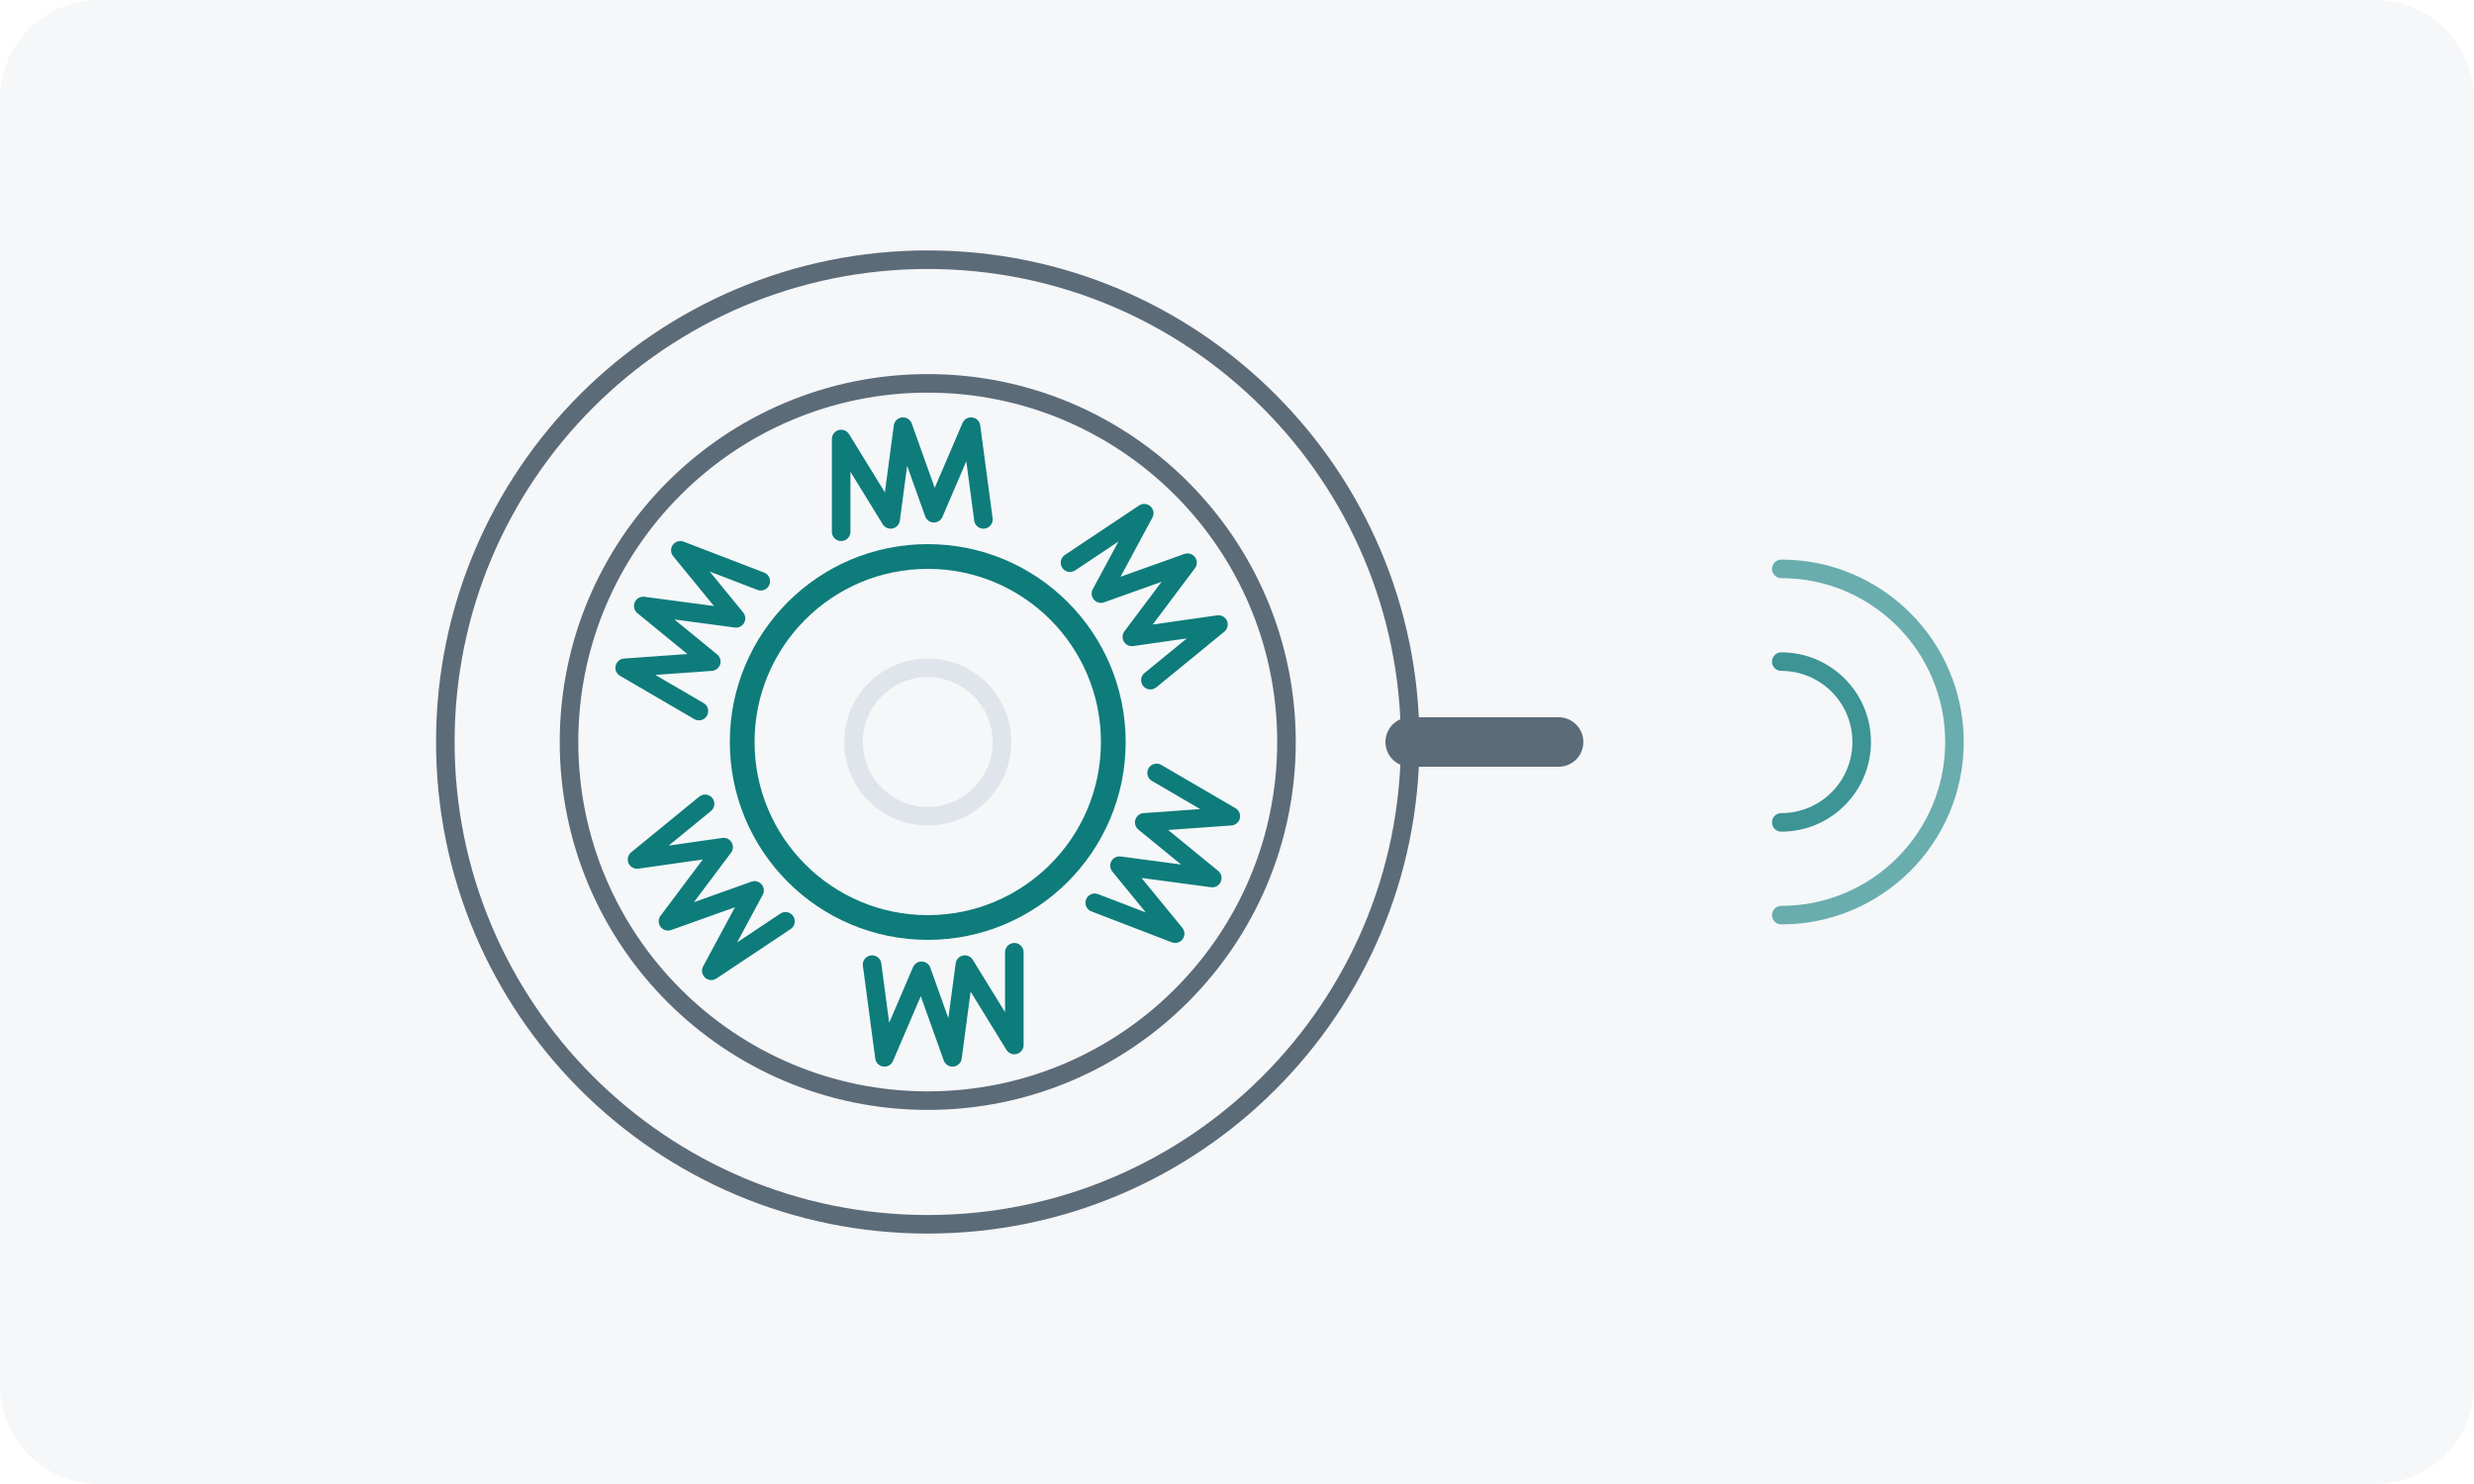
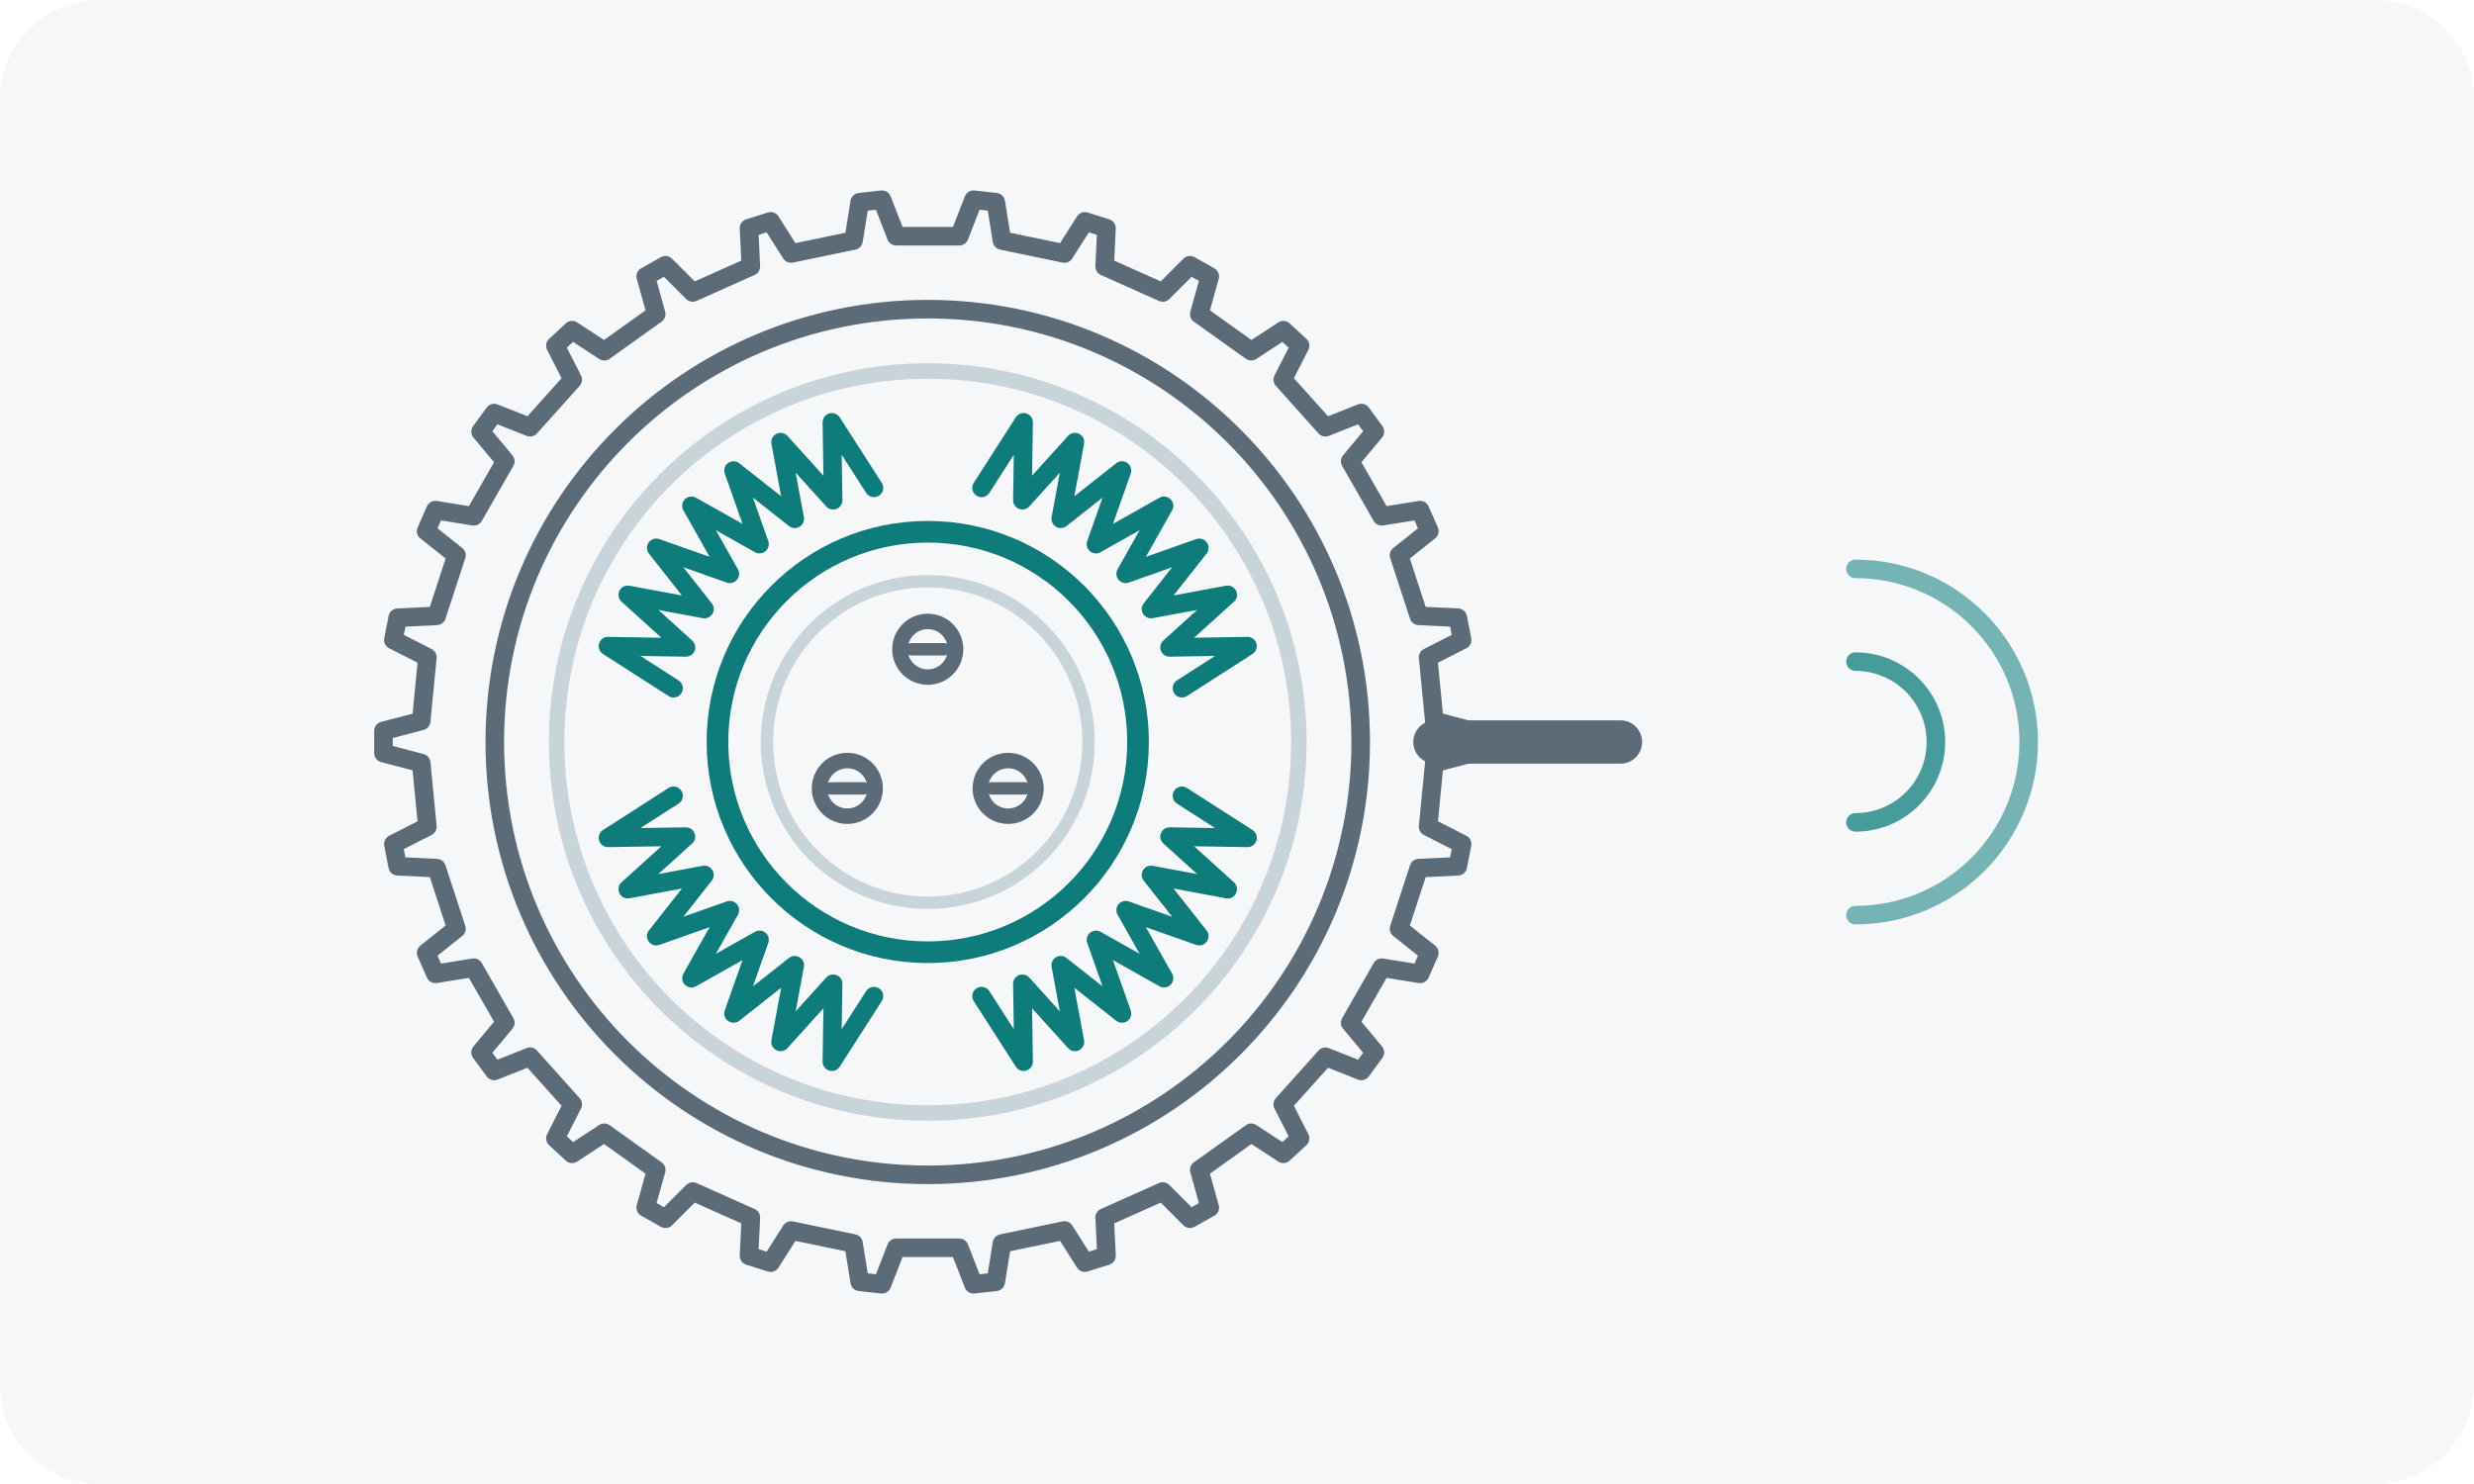
<svg xmlns="http://www.w3.org/2000/svg" viewBox="0 0 400 240" role="img" aria-label="Схема двухмассового маховика">
  <rect width="400" height="240" rx="16" fill="#F5F7F9" />
  <g fill="none" stroke-linecap="round" stroke-linejoin="round">
-     <circle cx="150" cy="120" r="78" stroke="#5C6B78" stroke-width="3" />
-     <circle cx="150" cy="120" r="58" stroke="#5C6B78" stroke-width="3" />
-     <path d="M 187 125 L 199 132 L 185 133 L 196 142 L 181 140 L 190 151 L 177 146" stroke="#0E7C7B" stroke-width="3" />
-     <path d="M 164 154 L 164 169 L 156 156 L 154 171 L 149 157 L 143 171 L 141 156" stroke="#0E7C7B" stroke-width="3" />
-     <path d="M 127 149 L 115 157 L 122 144 L 108 149 L 117 137 L 103 139 L 114 130" stroke="#0E7C7B" stroke-width="3" />
-     <path d="M 113 115 L 101 108 L 115 107 L 104 98 L 119 100 L 110 89 L 123 94" stroke="#0E7C7B" stroke-width="3" />
-     <path d="M 136 86 L 136 71 L 144 84 L 146 69 L 151 83 L 157 69 L 159 84" stroke="#0E7C7B" stroke-width="3" />
-     <path d="M 173 91 L 185 83 L 178 96 L 192 91 L 183 103 L 197 101 L 186 110" stroke="#0E7C7B" stroke-width="3" />
-     <circle cx="150" cy="120" r="30" stroke="#0E7C7B" stroke-width="4" />
-     <circle cx="150" cy="120" r="12" stroke="#DFE5EA" stroke-width="3" />
-     <path d="M 228 120 h 24" stroke="#5C6B78" stroke-width="8" />
-     <path d="M 288 107 A 13 13 0 0 1 288 133" stroke="#0E7C7B" stroke-width="3" opacity="0.80" />
-     <path d="M 288 92 A 28 28 0 0 1 288 148" stroke="#0E7C7B" stroke-width="3" opacity="0.60" />
+     <path d="M 231.9 116.6 L 238.0 118.2 L 238.0 121.8 L 231.9 123.4 L 230.9 133.7 L 236.4 136.5 L 235.7 140.1 L 229.4 140.4 L 226.2 150.2 L 231.1 154.1 L 229.6 157.5 L 223.4 156.5 L 218.3 165.4 L 222.3 170.2 L 220.1 173.2 L 214.3 170.9 L 207.4 178.6 L 210.2 184.1 L 207.5 186.6 L 202.3 183.2 L 193.9 189.2 L 195.6 195.3 L 192.4 197.1 L 188.0 192.7 L 178.6 196.9 L 178.9 203.1 L 175.4 204.2 L 172.1 199.0 L 162.0 201.1 L 161.0 207.3 L 157.4 207.7 L 155.1 201.8 L 144.9 201.8 L 142.6 207.7 L 139.0 207.3 L 138.0 201.1 L 127.9 199.0 L 124.6 204.2 L 121.1 203.1 L 121.4 196.9 L 112.0 192.7 L 107.6 197.1 L 104.4 195.3 L 106.1 189.2 L 97.7 183.2 L 92.5 186.6 L 89.8 184.1 L 92.6 178.6 L 85.7 170.9 L 79.9 173.2 L 77.7 170.2 L 81.7 165.4 L 76.6 156.5 L 70.4 157.5 L 68.9 154.1 L 73.8 150.2 L 70.6 140.4 L 64.3 140.1 L 63.6 136.5 L 69.1 133.7 L 68.1 123.4 L 62.0 121.8 L 62.0 118.2 L 68.1 116.6 L 69.1 106.3 L 63.6 103.5 L 64.3 99.9 L 70.6 99.6 L 73.8 89.8 L 68.9 85.9 L 70.4 82.5 L 76.6 83.5 L 81.7 74.6 L 77.7 69.8 L 79.9 66.8 L 85.7 69.1 L 92.6 61.4 L 89.8 55.9 L 92.5 53.4 L 97.7 56.8 L 106.1 50.8 L 104.4 44.7 L 107.6 42.9 L 112.0 47.3 L 121.4 43.1 L 121.1 36.9 L 124.6 35.8 L 127.9 41.0 L 138.0 38.9 L 139.0 32.7 L 142.6 32.3 L 144.9 38.2 L 155.1 38.2 L 157.4 32.3 L 161.0 32.7 L 162.0 38.9 L 172.1 41.0 L 175.4 35.8 L 178.9 36.9 L 178.6 43.1 L 188.0 47.3 L 192.4 42.9 L 195.6 44.7 L 193.9 50.8 L 202.3 56.8 L 207.5 53.4 L 210.2 55.9 L 207.4 61.4 L 214.3 69.1 L 220.1 66.8 L 222.3 69.8 L 218.3 74.6 L 223.4 83.5 L 229.6 82.5 L 231.1 85.9 L 226.2 89.8 L 229.4 99.6 L 235.7 99.9 L 236.4 103.5 L 230.9 106.3 Z" stroke="#5C6B78" stroke-width="3" fill="#F5F7F9" />
+     <circle cx="150.0" cy="120.0" r="70.0" stroke="#5C6B78" stroke-width="3" fill="none" />
+     <circle cx="150.0" cy="120.0" r="60.0" stroke="#C9D3DA" stroke-width="2.5" fill="none" />
+     <path d="M 191.1 128.7 L 201.7 135.5 L 189.1 135.3 L 198.5 143.8 L 186.1 141.5 L 193.9 151.4 L 182.0 147.2 L 188.2 158.2 L 177.2 152.0 L 181.4 163.9 L 171.5 156.1 L 173.8 168.5 L 165.3 159.1 L 165.5 171.7 L 158.7 161.1" stroke="#0E7C7B" stroke-width="3" fill="none" />
+     <path d="M 141.3 161.1 L 134.5 171.7 L 134.7 159.1 L 126.2 168.5 L 128.5 156.1 L 118.6 163.9 L 122.8 152.0 L 111.8 158.2 L 118.0 147.2 L 106.1 151.4 L 113.9 141.5 L 101.5 143.8 L 110.9 135.3 L 98.3 135.5 L 108.9 128.7" stroke="#0E7C7B" stroke-width="3" fill="none" />
+     <path d="M 108.9 111.3 L 98.3 104.5 L 110.9 104.7 L 101.5 96.2 L 113.9 98.5 L 106.1 88.6 L 118.0 92.8 L 111.8 81.8 L 122.8 88.0 L 118.6 76.1 L 128.5 83.9 L 126.2 71.5 L 134.7 80.9 L 134.5 68.3 L 141.3 78.9" stroke="#0E7C7B" stroke-width="3" fill="none" />
+     <path d="M 158.7 78.9 L 165.5 68.3 L 165.3 80.9 L 173.8 71.5 L 171.5 83.9 L 181.4 76.1 L 177.2 88.0 L 188.2 81.8 L 182.0 92.8 L 193.9 88.6 L 186.1 98.5 L 198.5 96.2 L 189.1 104.7 L 201.7 104.5 L 191.1 111.3" stroke="#0E7C7B" stroke-width="3" fill="none" />
+     <circle cx="150.0" cy="120.0" r="34.0" stroke="#0E7C7B" stroke-width="3.5" fill="none" />
+     <circle cx="150.0" cy="120.0" r="26.0" stroke="#C9D3DA" stroke-width="2" fill="none" />
+     <circle cx="163.0" cy="127.5" r="4.5" stroke="#5C6B78" stroke-width="2.5" fill="none" />
+     <path d="M 160.3 127.5 L 165.7 127.5" stroke="#5C6B78" stroke-width="2" />
+     <circle cx="137.0" cy="127.5" r="4.5" stroke="#5C6B78" stroke-width="2.5" fill="none" />
+     <path d="M 134.3 127.5 L 139.7 127.5" stroke="#5C6B78" stroke-width="2" />
+     <circle cx="150.0" cy="105.0" r="4.5" stroke="#5C6B78" stroke-width="2.5" fill="none" />
+     <path d="M 147.3 105.0 L 152.7 105.0" stroke="#5C6B78" stroke-width="2" />
+     <path d="M 232.0 120.0 L 262.0 120.0" stroke="#5C6B78" stroke-width="7" />
+     <path d="M 300 107 A 13 13 0 0 1 300 133" stroke="#0E7C7B" stroke-width="3" opacity="0.75" />
+     <path d="M 300 92 A 28 28 0 0 1 300 148" stroke="#0E7C7B" stroke-width="3" opacity="0.55" />
  </g>
</svg>
